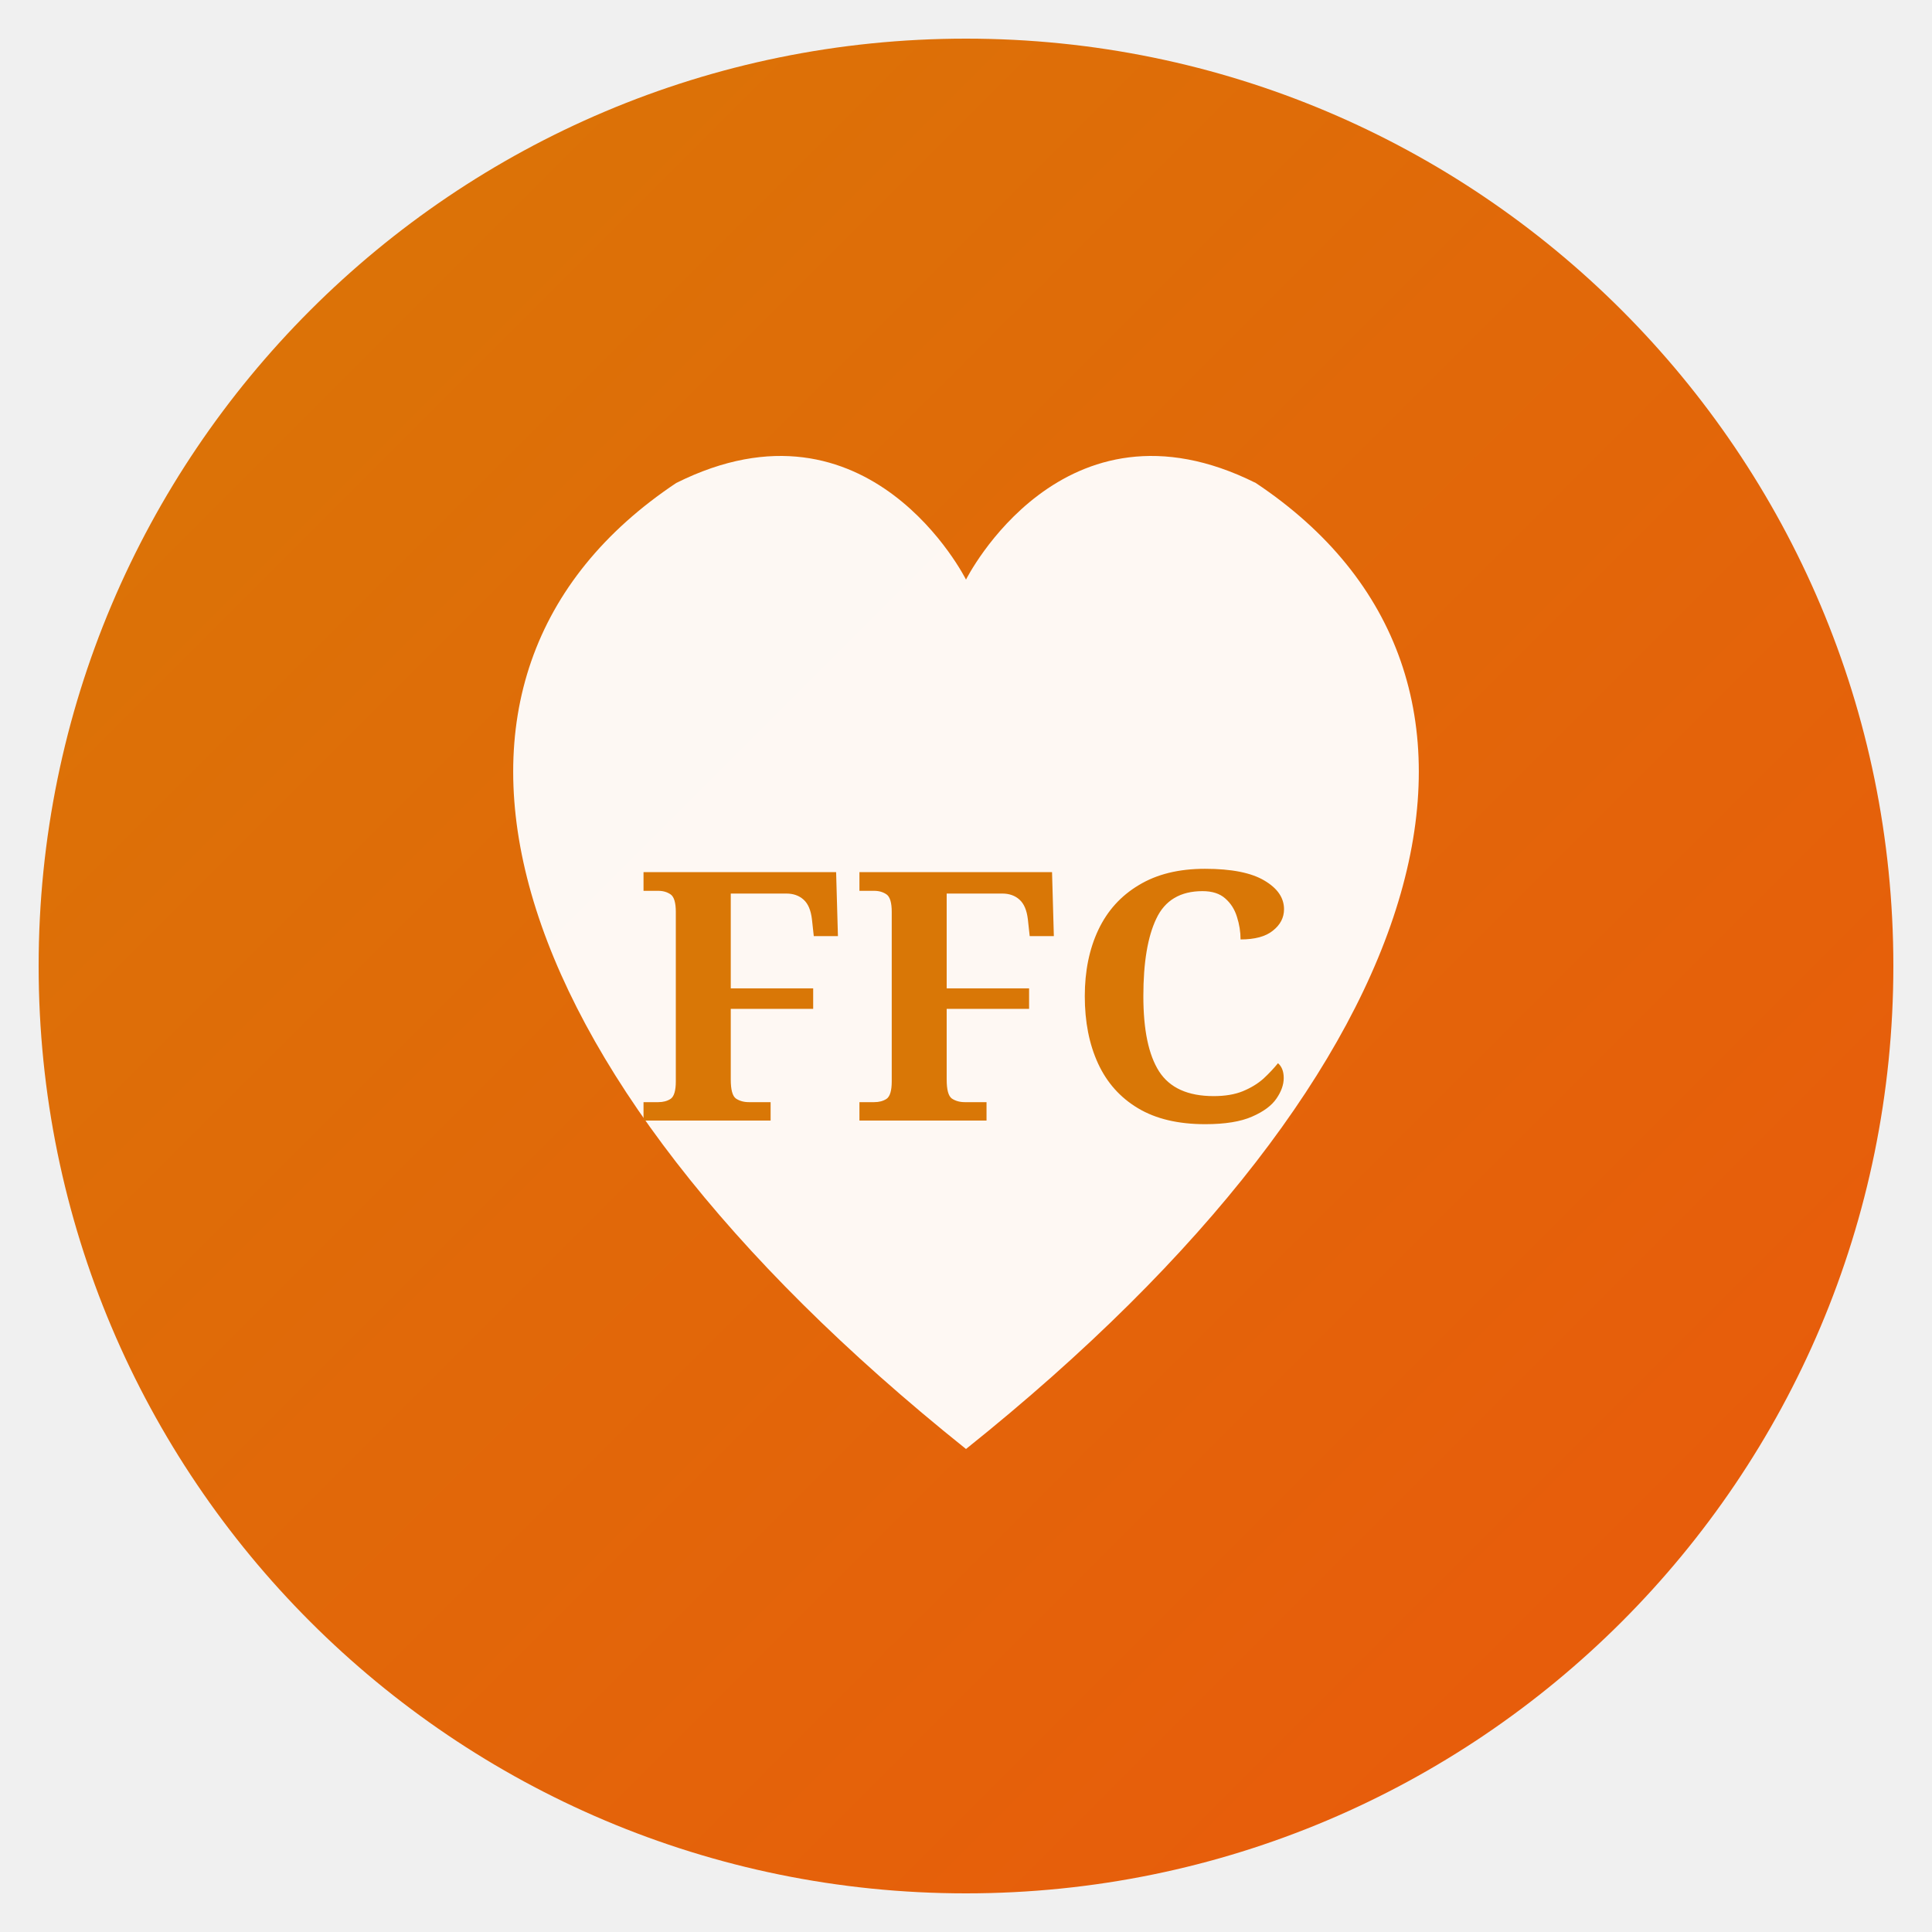
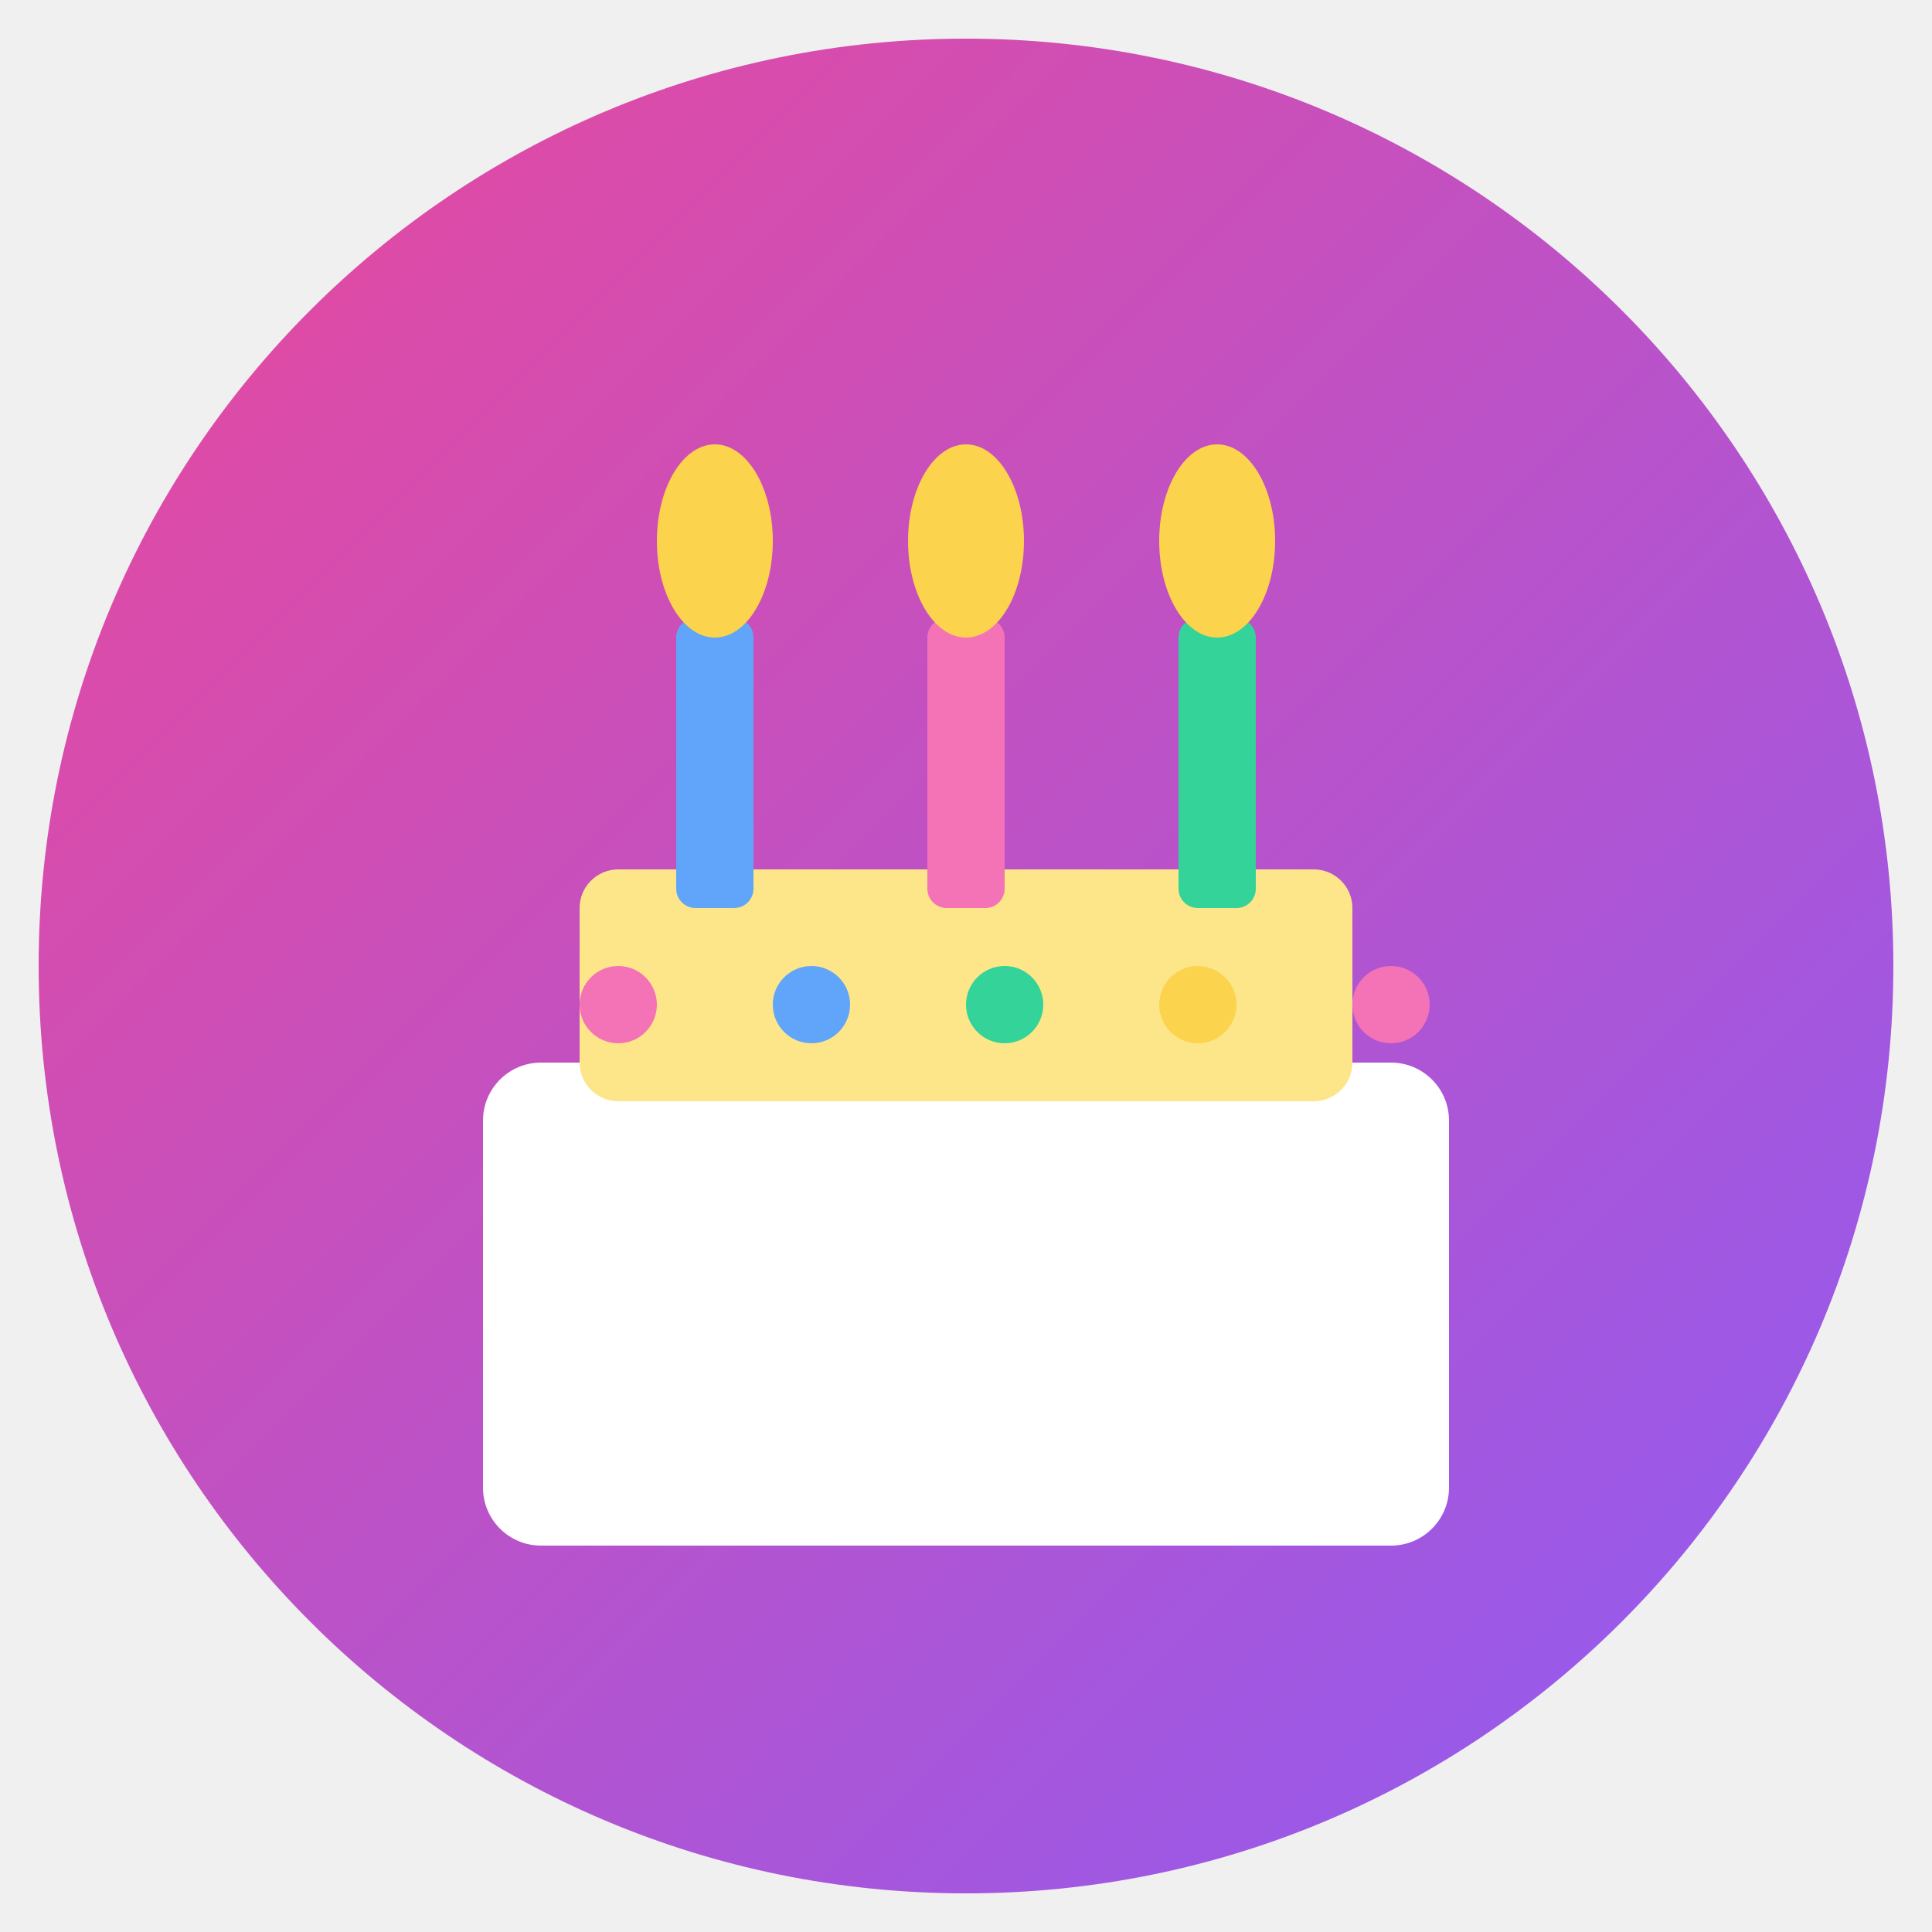
<svg xmlns="http://www.w3.org/2000/svg" viewBox="0 0 100 100">
  <defs>
-     <linearGradient id="ffcGrad" x1="0%" y1="0%" x2="100%" y2="100%">
-       <stop offset="0%" style="stop-color:#D97706;stop-opacity:1" />
-       <stop offset="100%" style="stop-color:#EA580C;stop-opacity:1" />
+     <linearGradient id="bdayGrad" x1="0%" y1="0%" x2="100%" y2="100%">
+       <stop offset="0%" style="stop-color:#EC4899" />
+       <stop offset="100%" style="stop-color:#8B5CF6" />
    </linearGradient>
  </defs>
-   <circle cx="50" cy="50" r="48" fill="url(#ffcGrad)" />
-   <path d="M50 75 C25 55 20 35 35 25 C45 20 50 30 50 30 C50 30 55 20 65 25 C80 35 75 55 50 75" fill="white" opacity="0.95" />
-   <text x="50" y="58" font-family="Georgia, serif" font-size="18" font-weight="bold" fill="#D97706" text-anchor="middle">FFC</text>
+   <circle cx="50" cy="50" r="48" fill="url(#bdayGrad)" />
+   <rect x="25" y="55" width="50" height="25" rx="3" fill="white" />
+   <rect x="30" y="45" width="40" height="12" rx="2" fill="#FDE68A" />
+   <rect x="35" y="32" width="4" height="15" rx="1" fill="#60A5FA" />
+   <rect x="48" y="32" width="4" height="15" rx="1" fill="#F472B6" />
+   <rect x="61" y="32" width="4" height="15" rx="1" fill="#34D399" />
+   <ellipse cx="37" cy="28" rx="3" ry="5" fill="#FCD34D" />
+   <ellipse cx="50" cy="28" rx="3" ry="5" fill="#FCD34D" />
+   <ellipse cx="63" cy="28" rx="3" ry="5" fill="#FCD34D" />
+   <circle cx="32" cy="52" r="2" fill="#F472B6" />
+   <circle cx="42" cy="52" r="2" fill="#60A5FA" />
+   <circle cx="52" cy="52" r="2" fill="#34D399" />
+   <circle cx="62" cy="52" r="2" fill="#FCD34D" />
+   <circle cx="72" cy="52" r="2" fill="#F472B6" />
</svg>
